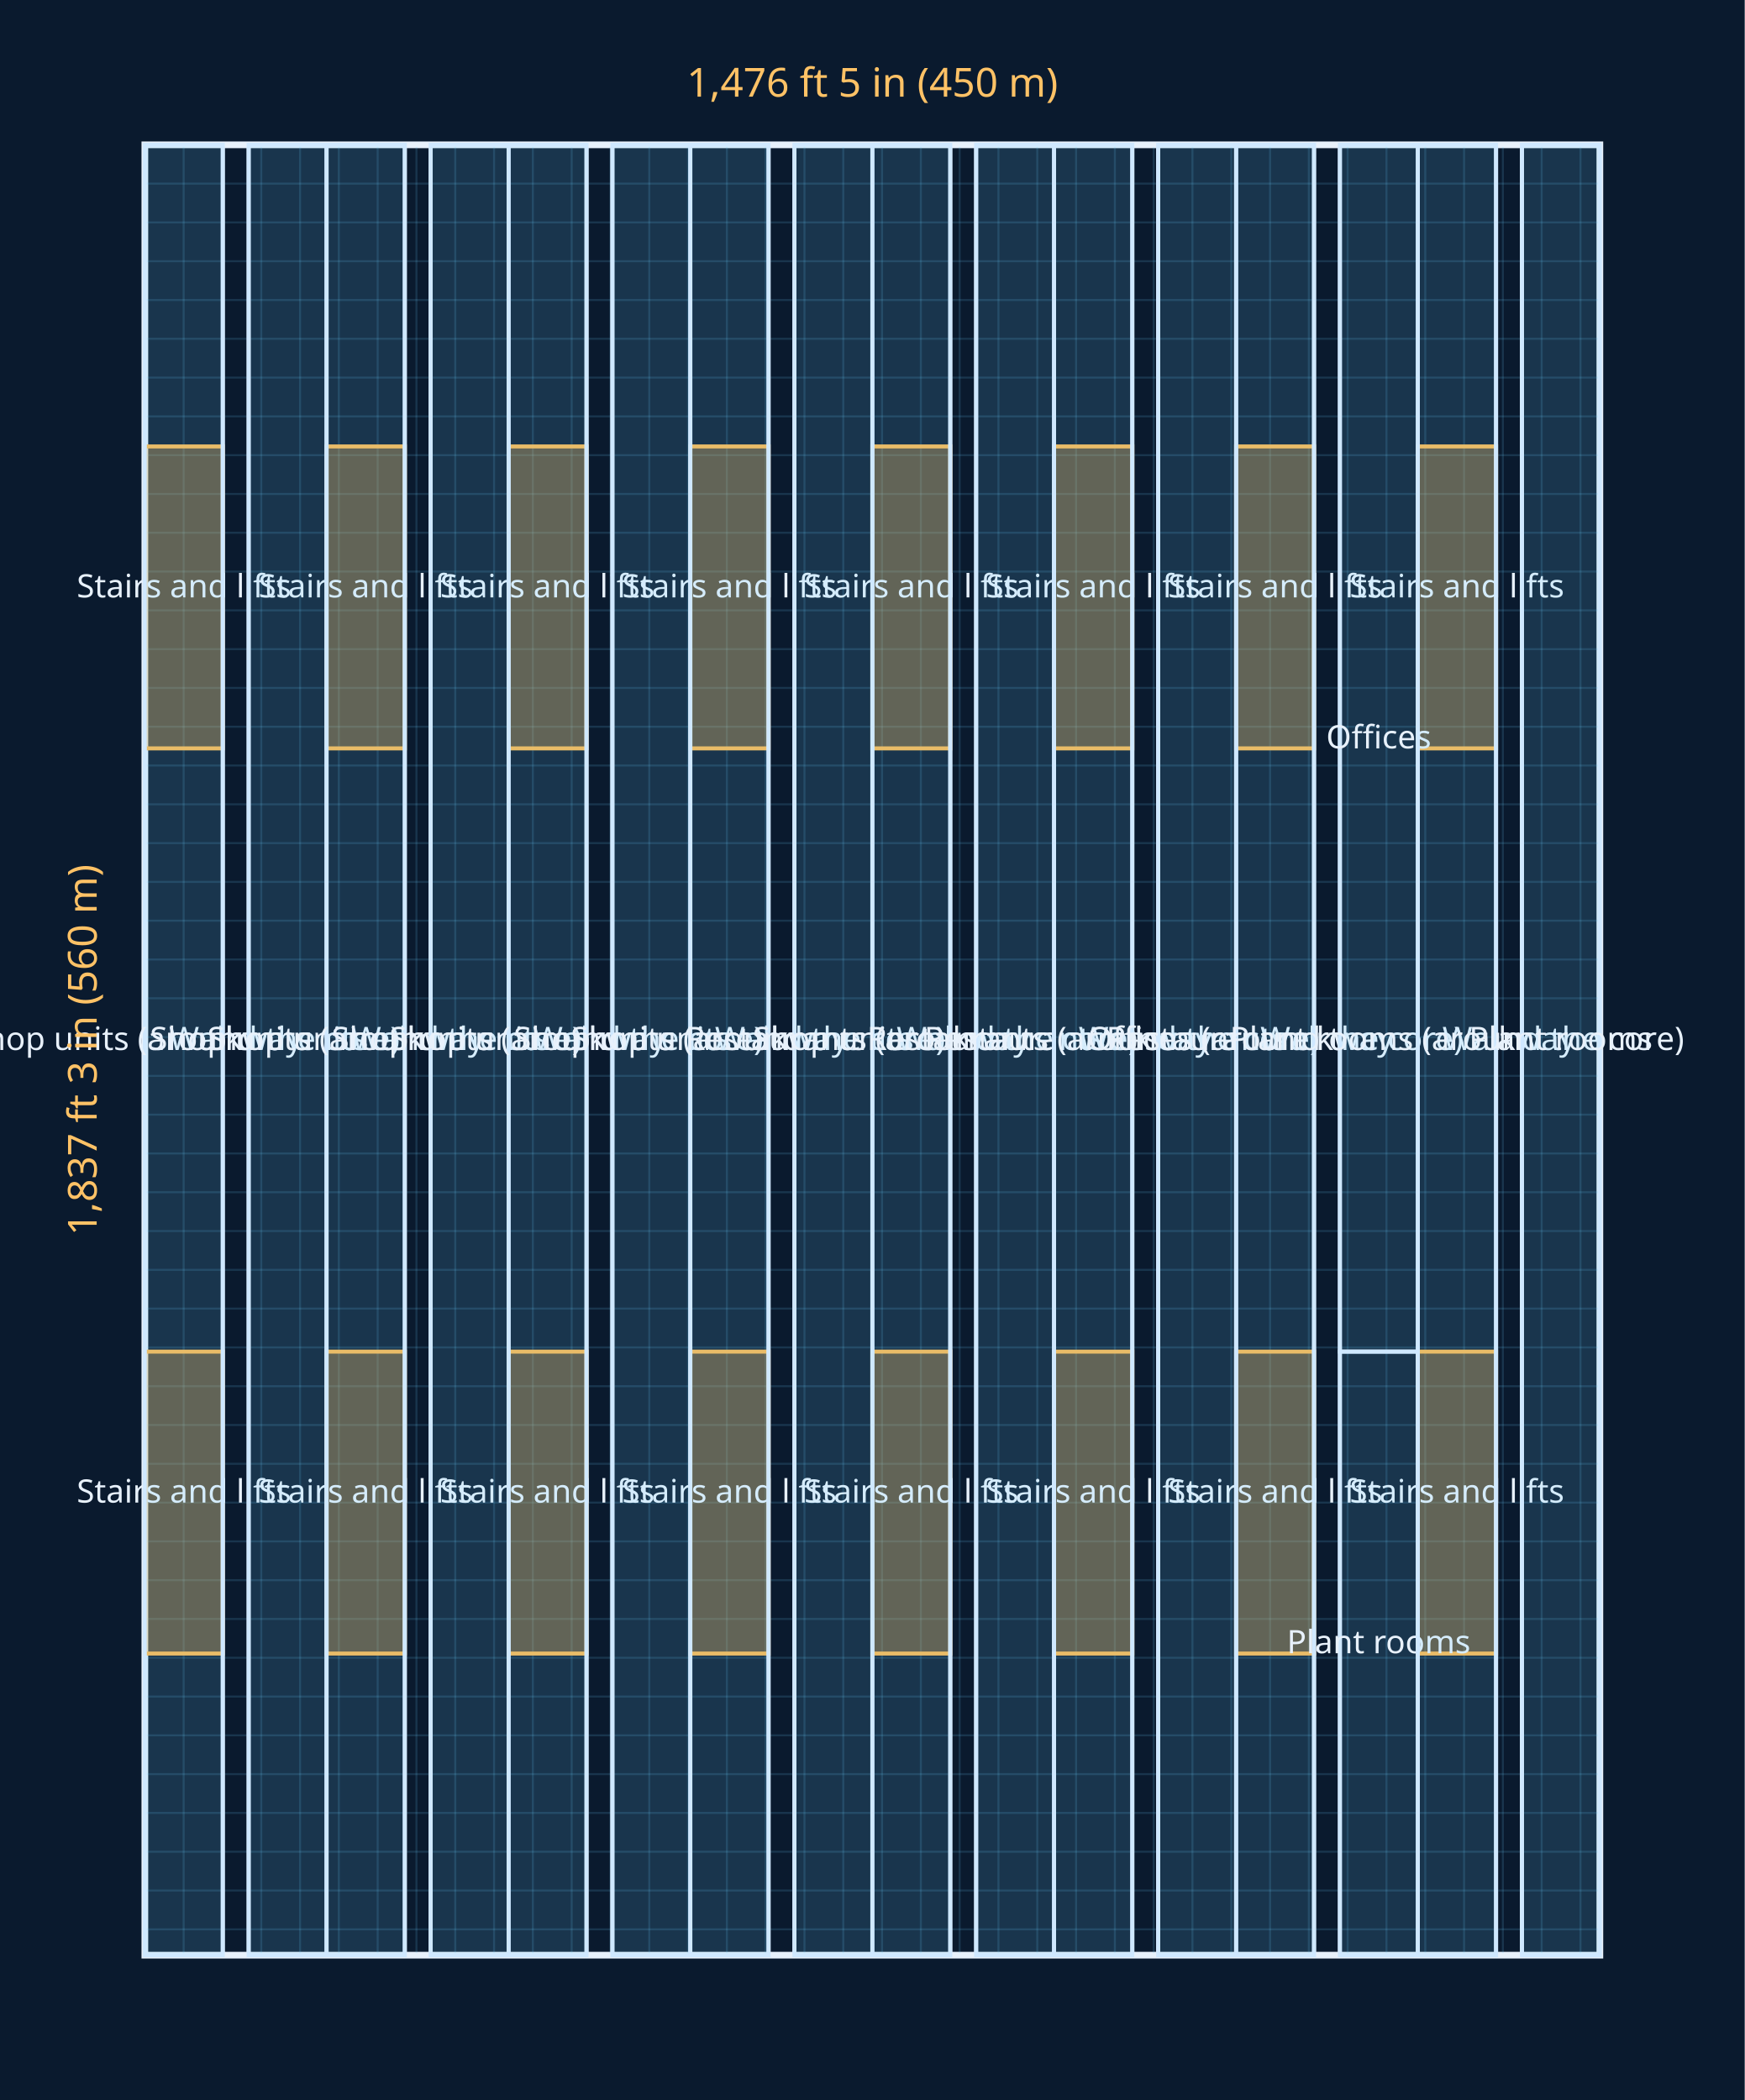
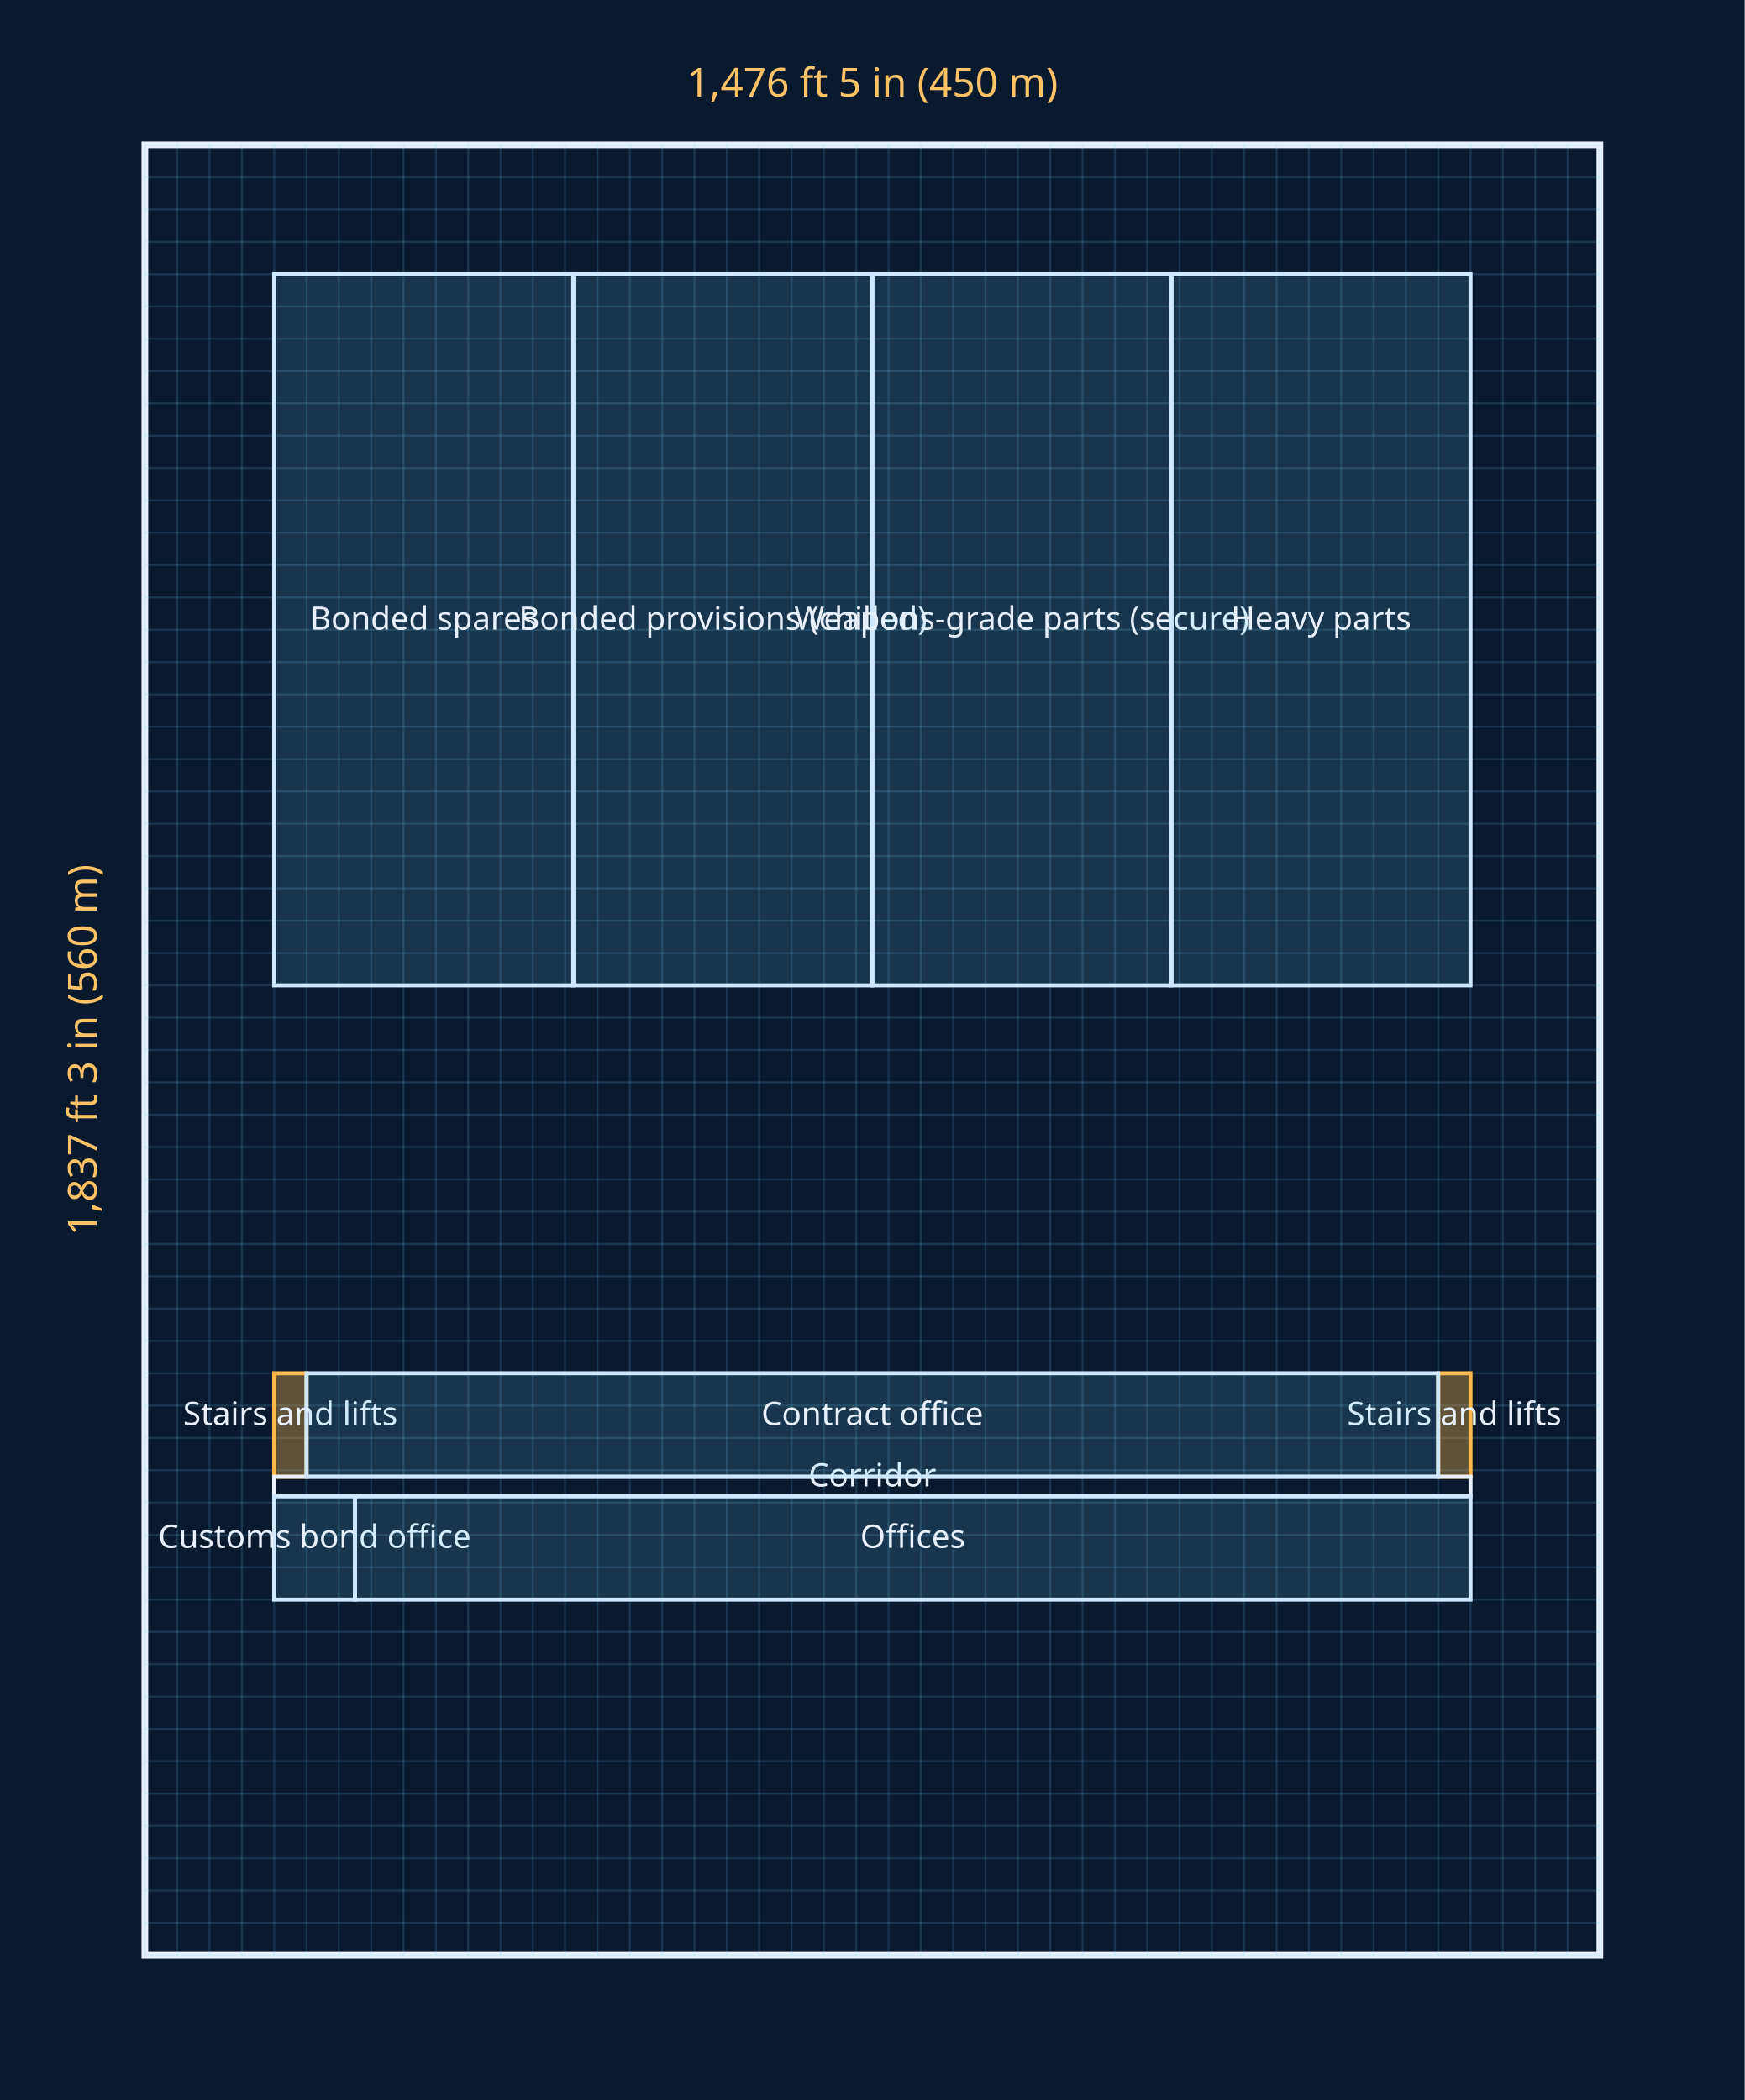
<svg xmlns="http://www.w3.org/2000/svg" viewBox="-44.8 -44.8 539.6 649.6" font-family="Segoe UI, sans-serif">
  <rect x="-44.8" y="-44.8" width="539.6" height="649.6" fill="#0a1a2e" />
  <rect x="0" y="0" width="450.0" height="560.0" fill="none" stroke="#e8f1fb" stroke-width="2.07" />
  <line x1="0.0" y1="0" x2="0.0" y2="560.0" stroke="#6fd0ff" stroke-opacity=".15" stroke-width="0.62" />
-   <line x1="12.0" y1="0" x2="12.0" y2="560.0" stroke="#6fd0ff" stroke-opacity=".15" stroke-width="0.62" />
-   <line x1="24.0" y1="0" x2="24.0" y2="560.0" stroke="#6fd0ff" stroke-opacity=".15" stroke-width="0.62" />
-   <line x1="36.0" y1="0" x2="36.0" y2="560.0" stroke="#6fd0ff" stroke-opacity=".15" stroke-width="0.62" />
-   <line x1="48.0" y1="0" x2="48.0" y2="560.0" stroke="#6fd0ff" stroke-opacity=".15" stroke-width="0.62" />
+   <line x1="10.0" y1="0" x2="10.0" y2="560.0" stroke="#6fd0ff" stroke-opacity=".15" stroke-width="0.62" />
+   <line x1="20.0" y1="0" x2="20.0" y2="560.0" stroke="#6fd0ff" stroke-opacity=".15" stroke-width="0.62" />
+   <line x1="30.0" y1="0" x2="30.0" y2="560.0" stroke="#6fd0ff" stroke-opacity=".15" stroke-width="0.62" />
+   <line x1="40.0" y1="0" x2="40.0" y2="560.0" stroke="#6fd0ff" stroke-opacity=".15" stroke-width="0.62" />
+   <line x1="50.0" y1="0" x2="50.0" y2="560.0" stroke="#6fd0ff" stroke-opacity=".15" stroke-width="0.62" />
  <line x1="60.0" y1="0" x2="60.0" y2="560.0" stroke="#6fd0ff" stroke-opacity=".15" stroke-width="0.62" />
-   <line x1="72.0" y1="0" x2="72.0" y2="560.0" stroke="#6fd0ff" stroke-opacity=".15" stroke-width="0.62" />
-   <line x1="84.0" y1="0" x2="84.0" y2="560.0" stroke="#6fd0ff" stroke-opacity=".15" stroke-width="0.62" />
-   <line x1="96.0" y1="0" x2="96.0" y2="560.0" stroke="#6fd0ff" stroke-opacity=".15" stroke-width="0.62" />
-   <line x1="108.0" y1="0" x2="108.0" y2="560.0" stroke="#6fd0ff" stroke-opacity=".15" stroke-width="0.62" />
+   <line x1="70.0" y1="0" x2="70.0" y2="560.0" stroke="#6fd0ff" stroke-opacity=".15" stroke-width="0.62" />
+   <line x1="80.0" y1="0" x2="80.0" y2="560.0" stroke="#6fd0ff" stroke-opacity=".15" stroke-width="0.62" />
+   <line x1="90.0" y1="0" x2="90.0" y2="560.0" stroke="#6fd0ff" stroke-opacity=".15" stroke-width="0.62" />
+   <line x1="100.0" y1="0" x2="100.0" y2="560.0" stroke="#6fd0ff" stroke-opacity=".15" stroke-width="0.62" />
+   <line x1="110.0" y1="0" x2="110.0" y2="560.0" stroke="#6fd0ff" stroke-opacity=".15" stroke-width="0.62" />
  <line x1="120.0" y1="0" x2="120.0" y2="560.0" stroke="#6fd0ff" stroke-opacity=".15" stroke-width="0.62" />
-   <line x1="132.0" y1="0" x2="132.0" y2="560.0" stroke="#6fd0ff" stroke-opacity=".15" stroke-width="0.62" />
-   <line x1="144.0" y1="0" x2="144.0" y2="560.0" stroke="#6fd0ff" stroke-opacity=".15" stroke-width="0.62" />
-   <line x1="156.0" y1="0" x2="156.0" y2="560.0" stroke="#6fd0ff" stroke-opacity=".15" stroke-width="0.62" />
-   <line x1="168.0" y1="0" x2="168.0" y2="560.0" stroke="#6fd0ff" stroke-opacity=".15" stroke-width="0.62" />
+   <line x1="130.0" y1="0" x2="130.0" y2="560.0" stroke="#6fd0ff" stroke-opacity=".15" stroke-width="0.62" />
+   <line x1="140.0" y1="0" x2="140.0" y2="560.0" stroke="#6fd0ff" stroke-opacity=".15" stroke-width="0.62" />
+   <line x1="150.0" y1="0" x2="150.0" y2="560.0" stroke="#6fd0ff" stroke-opacity=".15" stroke-width="0.62" />
+   <line x1="160.0" y1="0" x2="160.0" y2="560.0" stroke="#6fd0ff" stroke-opacity=".15" stroke-width="0.62" />
+   <line x1="170.0" y1="0" x2="170.0" y2="560.0" stroke="#6fd0ff" stroke-opacity=".15" stroke-width="0.62" />
  <line x1="180.0" y1="0" x2="180.0" y2="560.0" stroke="#6fd0ff" stroke-opacity=".15" stroke-width="0.62" />
-   <line x1="192.0" y1="0" x2="192.0" y2="560.0" stroke="#6fd0ff" stroke-opacity=".15" stroke-width="0.62" />
-   <line x1="204.0" y1="0" x2="204.0" y2="560.0" stroke="#6fd0ff" stroke-opacity=".15" stroke-width="0.62" />
-   <line x1="216.0" y1="0" x2="216.0" y2="560.0" stroke="#6fd0ff" stroke-opacity=".15" stroke-width="0.62" />
-   <line x1="228.0" y1="0" x2="228.0" y2="560.0" stroke="#6fd0ff" stroke-opacity=".15" stroke-width="0.62" />
+   <line x1="190.0" y1="0" x2="190.0" y2="560.0" stroke="#6fd0ff" stroke-opacity=".15" stroke-width="0.62" />
+   <line x1="200.0" y1="0" x2="200.0" y2="560.0" stroke="#6fd0ff" stroke-opacity=".15" stroke-width="0.62" />
+   <line x1="210.0" y1="0" x2="210.0" y2="560.0" stroke="#6fd0ff" stroke-opacity=".15" stroke-width="0.62" />
+   <line x1="220.0" y1="0" x2="220.0" y2="560.0" stroke="#6fd0ff" stroke-opacity=".15" stroke-width="0.62" />
+   <line x1="230.0" y1="0" x2="230.0" y2="560.0" stroke="#6fd0ff" stroke-opacity=".15" stroke-width="0.62" />
  <line x1="240.0" y1="0" x2="240.0" y2="560.0" stroke="#6fd0ff" stroke-opacity=".15" stroke-width="0.62" />
-   <line x1="252.0" y1="0" x2="252.0" y2="560.0" stroke="#6fd0ff" stroke-opacity=".15" stroke-width="0.62" />
-   <line x1="264.0" y1="0" x2="264.0" y2="560.0" stroke="#6fd0ff" stroke-opacity=".15" stroke-width="0.62" />
-   <line x1="276.0" y1="0" x2="276.0" y2="560.0" stroke="#6fd0ff" stroke-opacity=".15" stroke-width="0.62" />
-   <line x1="288.0" y1="0" x2="288.0" y2="560.0" stroke="#6fd0ff" stroke-opacity=".15" stroke-width="0.62" />
+   <line x1="250.0" y1="0" x2="250.0" y2="560.0" stroke="#6fd0ff" stroke-opacity=".15" stroke-width="0.62" />
+   <line x1="260.0" y1="0" x2="260.0" y2="560.0" stroke="#6fd0ff" stroke-opacity=".15" stroke-width="0.62" />
+   <line x1="270.0" y1="0" x2="270.0" y2="560.0" stroke="#6fd0ff" stroke-opacity=".15" stroke-width="0.62" />
+   <line x1="280.0" y1="0" x2="280.0" y2="560.0" stroke="#6fd0ff" stroke-opacity=".15" stroke-width="0.62" />
+   <line x1="290.0" y1="0" x2="290.0" y2="560.0" stroke="#6fd0ff" stroke-opacity=".15" stroke-width="0.62" />
  <line x1="300.0" y1="0" x2="300.0" y2="560.0" stroke="#6fd0ff" stroke-opacity=".15" stroke-width="0.62" />
-   <line x1="312.0" y1="0" x2="312.0" y2="560.0" stroke="#6fd0ff" stroke-opacity=".15" stroke-width="0.62" />
-   <line x1="324.0" y1="0" x2="324.0" y2="560.0" stroke="#6fd0ff" stroke-opacity=".15" stroke-width="0.62" />
-   <line x1="336.0" y1="0" x2="336.0" y2="560.0" stroke="#6fd0ff" stroke-opacity=".15" stroke-width="0.62" />
-   <line x1="348.0" y1="0" x2="348.0" y2="560.0" stroke="#6fd0ff" stroke-opacity=".15" stroke-width="0.62" />
+   <line x1="310.0" y1="0" x2="310.0" y2="560.0" stroke="#6fd0ff" stroke-opacity=".15" stroke-width="0.62" />
+   <line x1="320.0" y1="0" x2="320.0" y2="560.0" stroke="#6fd0ff" stroke-opacity=".15" stroke-width="0.62" />
+   <line x1="330.0" y1="0" x2="330.0" y2="560.0" stroke="#6fd0ff" stroke-opacity=".15" stroke-width="0.62" />
+   <line x1="340.0" y1="0" x2="340.0" y2="560.0" stroke="#6fd0ff" stroke-opacity=".15" stroke-width="0.62" />
+   <line x1="350.0" y1="0" x2="350.0" y2="560.0" stroke="#6fd0ff" stroke-opacity=".15" stroke-width="0.62" />
  <line x1="360.0" y1="0" x2="360.0" y2="560.0" stroke="#6fd0ff" stroke-opacity=".15" stroke-width="0.62" />
-   <line x1="372.0" y1="0" x2="372.0" y2="560.0" stroke="#6fd0ff" stroke-opacity=".15" stroke-width="0.62" />
-   <line x1="384.0" y1="0" x2="384.0" y2="560.0" stroke="#6fd0ff" stroke-opacity=".15" stroke-width="0.62" />
-   <line x1="396.0" y1="0" x2="396.0" y2="560.0" stroke="#6fd0ff" stroke-opacity=".15" stroke-width="0.62" />
-   <line x1="408.0" y1="0" x2="408.0" y2="560.0" stroke="#6fd0ff" stroke-opacity=".15" stroke-width="0.62" />
+   <line x1="370.0" y1="0" x2="370.0" y2="560.0" stroke="#6fd0ff" stroke-opacity=".15" stroke-width="0.62" />
+   <line x1="380.0" y1="0" x2="380.0" y2="560.0" stroke="#6fd0ff" stroke-opacity=".15" stroke-width="0.62" />
+   <line x1="390.0" y1="0" x2="390.0" y2="560.0" stroke="#6fd0ff" stroke-opacity=".15" stroke-width="0.62" />
+   <line x1="400.0" y1="0" x2="400.0" y2="560.0" stroke="#6fd0ff" stroke-opacity=".15" stroke-width="0.62" />
+   <line x1="410.0" y1="0" x2="410.0" y2="560.0" stroke="#6fd0ff" stroke-opacity=".15" stroke-width="0.62" />
  <line x1="420.0" y1="0" x2="420.0" y2="560.0" stroke="#6fd0ff" stroke-opacity=".15" stroke-width="0.62" />
-   <line x1="432.0" y1="0" x2="432.0" y2="560.0" stroke="#6fd0ff" stroke-opacity=".15" stroke-width="0.62" />
-   <line x1="444.0" y1="0" x2="444.0" y2="560.0" stroke="#6fd0ff" stroke-opacity=".15" stroke-width="0.62" />
+   <line x1="430.0" y1="0" x2="430.0" y2="560.0" stroke="#6fd0ff" stroke-opacity=".15" stroke-width="0.62" />
+   <line x1="440.0" y1="0" x2="440.0" y2="560.0" stroke="#6fd0ff" stroke-opacity=".15" stroke-width="0.62" />
+   <line x1="450.0" y1="0" x2="450.0" y2="560.0" stroke="#6fd0ff" stroke-opacity=".15" stroke-width="0.62" />
  <line x1="0" y1="0.0" x2="450.0" y2="0.0" stroke="#6fd0ff" stroke-opacity=".15" stroke-width="0.62" />
-   <line x1="0" y1="12.0" x2="450.0" y2="12.0" stroke="#6fd0ff" stroke-opacity=".15" stroke-width="0.62" />
-   <line x1="0" y1="24.0" x2="450.0" y2="24.0" stroke="#6fd0ff" stroke-opacity=".15" stroke-width="0.62" />
-   <line x1="0" y1="36.0" x2="450.0" y2="36.0" stroke="#6fd0ff" stroke-opacity=".15" stroke-width="0.62" />
-   <line x1="0" y1="48.0" x2="450.0" y2="48.0" stroke="#6fd0ff" stroke-opacity=".15" stroke-width="0.62" />
+   <line x1="0" y1="10.0" x2="450.0" y2="10.0" stroke="#6fd0ff" stroke-opacity=".15" stroke-width="0.62" />
+   <line x1="0" y1="20.0" x2="450.0" y2="20.0" stroke="#6fd0ff" stroke-opacity=".15" stroke-width="0.62" />
+   <line x1="0" y1="30.0" x2="450.0" y2="30.0" stroke="#6fd0ff" stroke-opacity=".15" stroke-width="0.62" />
+   <line x1="0" y1="40.0" x2="450.0" y2="40.0" stroke="#6fd0ff" stroke-opacity=".15" stroke-width="0.62" />
+   <line x1="0" y1="50.0" x2="450.0" y2="50.0" stroke="#6fd0ff" stroke-opacity=".15" stroke-width="0.62" />
  <line x1="0" y1="60.0" x2="450.0" y2="60.0" stroke="#6fd0ff" stroke-opacity=".15" stroke-width="0.62" />
-   <line x1="0" y1="72.0" x2="450.0" y2="72.0" stroke="#6fd0ff" stroke-opacity=".15" stroke-width="0.62" />
-   <line x1="0" y1="84.0" x2="450.0" y2="84.0" stroke="#6fd0ff" stroke-opacity=".15" stroke-width="0.62" />
-   <line x1="0" y1="96.0" x2="450.0" y2="96.0" stroke="#6fd0ff" stroke-opacity=".15" stroke-width="0.62" />
-   <line x1="0" y1="108.0" x2="450.0" y2="108.0" stroke="#6fd0ff" stroke-opacity=".15" stroke-width="0.62" />
+   <line x1="0" y1="70.0" x2="450.0" y2="70.0" stroke="#6fd0ff" stroke-opacity=".15" stroke-width="0.62" />
+   <line x1="0" y1="80.0" x2="450.0" y2="80.0" stroke="#6fd0ff" stroke-opacity=".15" stroke-width="0.62" />
+   <line x1="0" y1="90.0" x2="450.0" y2="90.0" stroke="#6fd0ff" stroke-opacity=".15" stroke-width="0.62" />
+   <line x1="0" y1="100.0" x2="450.0" y2="100.0" stroke="#6fd0ff" stroke-opacity=".15" stroke-width="0.62" />
+   <line x1="0" y1="110.0" x2="450.0" y2="110.0" stroke="#6fd0ff" stroke-opacity=".15" stroke-width="0.62" />
  <line x1="0" y1="120.0" x2="450.0" y2="120.0" stroke="#6fd0ff" stroke-opacity=".15" stroke-width="0.62" />
-   <line x1="0" y1="132.0" x2="450.0" y2="132.0" stroke="#6fd0ff" stroke-opacity=".15" stroke-width="0.62" />
-   <line x1="0" y1="144.0" x2="450.0" y2="144.0" stroke="#6fd0ff" stroke-opacity=".15" stroke-width="0.62" />
-   <line x1="0" y1="156.0" x2="450.0" y2="156.0" stroke="#6fd0ff" stroke-opacity=".15" stroke-width="0.62" />
-   <line x1="0" y1="168.0" x2="450.0" y2="168.0" stroke="#6fd0ff" stroke-opacity=".15" stroke-width="0.62" />
+   <line x1="0" y1="130.0" x2="450.0" y2="130.0" stroke="#6fd0ff" stroke-opacity=".15" stroke-width="0.62" />
+   <line x1="0" y1="140.0" x2="450.0" y2="140.0" stroke="#6fd0ff" stroke-opacity=".15" stroke-width="0.62" />
+   <line x1="0" y1="150.0" x2="450.0" y2="150.0" stroke="#6fd0ff" stroke-opacity=".15" stroke-width="0.62" />
+   <line x1="0" y1="160.0" x2="450.0" y2="160.0" stroke="#6fd0ff" stroke-opacity=".15" stroke-width="0.62" />
+   <line x1="0" y1="170.0" x2="450.0" y2="170.0" stroke="#6fd0ff" stroke-opacity=".15" stroke-width="0.62" />
  <line x1="0" y1="180.0" x2="450.0" y2="180.0" stroke="#6fd0ff" stroke-opacity=".15" stroke-width="0.62" />
-   <line x1="0" y1="192.0" x2="450.0" y2="192.0" stroke="#6fd0ff" stroke-opacity=".15" stroke-width="0.62" />
-   <line x1="0" y1="204.0" x2="450.0" y2="204.0" stroke="#6fd0ff" stroke-opacity=".15" stroke-width="0.62" />
-   <line x1="0" y1="216.0" x2="450.0" y2="216.0" stroke="#6fd0ff" stroke-opacity=".15" stroke-width="0.62" />
-   <line x1="0" y1="228.0" x2="450.0" y2="228.0" stroke="#6fd0ff" stroke-opacity=".15" stroke-width="0.62" />
+   <line x1="0" y1="190.0" x2="450.0" y2="190.0" stroke="#6fd0ff" stroke-opacity=".15" stroke-width="0.62" />
+   <line x1="0" y1="200.0" x2="450.0" y2="200.0" stroke="#6fd0ff" stroke-opacity=".15" stroke-width="0.62" />
+   <line x1="0" y1="210.0" x2="450.0" y2="210.0" stroke="#6fd0ff" stroke-opacity=".15" stroke-width="0.62" />
+   <line x1="0" y1="220.0" x2="450.0" y2="220.0" stroke="#6fd0ff" stroke-opacity=".15" stroke-width="0.62" />
+   <line x1="0" y1="230.0" x2="450.0" y2="230.0" stroke="#6fd0ff" stroke-opacity=".15" stroke-width="0.62" />
  <line x1="0" y1="240.0" x2="450.0" y2="240.0" stroke="#6fd0ff" stroke-opacity=".15" stroke-width="0.62" />
-   <line x1="0" y1="252.0" x2="450.0" y2="252.0" stroke="#6fd0ff" stroke-opacity=".15" stroke-width="0.62" />
-   <line x1="0" y1="264.0" x2="450.0" y2="264.0" stroke="#6fd0ff" stroke-opacity=".15" stroke-width="0.62" />
-   <line x1="0" y1="276.0" x2="450.0" y2="276.0" stroke="#6fd0ff" stroke-opacity=".15" stroke-width="0.62" />
-   <line x1="0" y1="288.0" x2="450.0" y2="288.0" stroke="#6fd0ff" stroke-opacity=".15" stroke-width="0.62" />
+   <line x1="0" y1="250.0" x2="450.0" y2="250.0" stroke="#6fd0ff" stroke-opacity=".15" stroke-width="0.62" />
+   <line x1="0" y1="260.0" x2="450.0" y2="260.0" stroke="#6fd0ff" stroke-opacity=".15" stroke-width="0.62" />
+   <line x1="0" y1="270.0" x2="450.0" y2="270.0" stroke="#6fd0ff" stroke-opacity=".15" stroke-width="0.62" />
+   <line x1="0" y1="280.0" x2="450.0" y2="280.0" stroke="#6fd0ff" stroke-opacity=".15" stroke-width="0.62" />
+   <line x1="0" y1="290.0" x2="450.0" y2="290.0" stroke="#6fd0ff" stroke-opacity=".15" stroke-width="0.62" />
  <line x1="0" y1="300.0" x2="450.0" y2="300.0" stroke="#6fd0ff" stroke-opacity=".15" stroke-width="0.62" />
-   <line x1="0" y1="312.0" x2="450.0" y2="312.0" stroke="#6fd0ff" stroke-opacity=".15" stroke-width="0.62" />
-   <line x1="0" y1="324.0" x2="450.0" y2="324.0" stroke="#6fd0ff" stroke-opacity=".15" stroke-width="0.62" />
-   <line x1="0" y1="336.0" x2="450.0" y2="336.0" stroke="#6fd0ff" stroke-opacity=".15" stroke-width="0.62" />
-   <line x1="0" y1="348.0" x2="450.0" y2="348.0" stroke="#6fd0ff" stroke-opacity=".15" stroke-width="0.62" />
+   <line x1="0" y1="310.0" x2="450.0" y2="310.0" stroke="#6fd0ff" stroke-opacity=".15" stroke-width="0.62" />
+   <line x1="0" y1="320.0" x2="450.0" y2="320.0" stroke="#6fd0ff" stroke-opacity=".15" stroke-width="0.62" />
+   <line x1="0" y1="330.0" x2="450.0" y2="330.0" stroke="#6fd0ff" stroke-opacity=".15" stroke-width="0.62" />
+   <line x1="0" y1="340.0" x2="450.0" y2="340.0" stroke="#6fd0ff" stroke-opacity=".15" stroke-width="0.62" />
+   <line x1="0" y1="350.0" x2="450.0" y2="350.0" stroke="#6fd0ff" stroke-opacity=".15" stroke-width="0.62" />
  <line x1="0" y1="360.0" x2="450.0" y2="360.0" stroke="#6fd0ff" stroke-opacity=".15" stroke-width="0.62" />
-   <line x1="0" y1="372.0" x2="450.0" y2="372.0" stroke="#6fd0ff" stroke-opacity=".15" stroke-width="0.62" />
-   <line x1="0" y1="384.0" x2="450.0" y2="384.0" stroke="#6fd0ff" stroke-opacity=".15" stroke-width="0.62" />
-   <line x1="0" y1="396.0" x2="450.0" y2="396.0" stroke="#6fd0ff" stroke-opacity=".15" stroke-width="0.62" />
-   <line x1="0" y1="408.0" x2="450.0" y2="408.0" stroke="#6fd0ff" stroke-opacity=".15" stroke-width="0.62" />
+   <line x1="0" y1="370.0" x2="450.0" y2="370.0" stroke="#6fd0ff" stroke-opacity=".15" stroke-width="0.62" />
+   <line x1="0" y1="380.0" x2="450.0" y2="380.0" stroke="#6fd0ff" stroke-opacity=".15" stroke-width="0.62" />
+   <line x1="0" y1="390.0" x2="450.0" y2="390.0" stroke="#6fd0ff" stroke-opacity=".15" stroke-width="0.62" />
+   <line x1="0" y1="400.0" x2="450.0" y2="400.0" stroke="#6fd0ff" stroke-opacity=".15" stroke-width="0.62" />
+   <line x1="0" y1="410.0" x2="450.0" y2="410.0" stroke="#6fd0ff" stroke-opacity=".15" stroke-width="0.62" />
  <line x1="0" y1="420.0" x2="450.0" y2="420.0" stroke="#6fd0ff" stroke-opacity=".15" stroke-width="0.62" />
-   <line x1="0" y1="432.0" x2="450.0" y2="432.0" stroke="#6fd0ff" stroke-opacity=".15" stroke-width="0.62" />
-   <line x1="0" y1="444.0" x2="450.0" y2="444.0" stroke="#6fd0ff" stroke-opacity=".15" stroke-width="0.62" />
-   <line x1="0" y1="456.0" x2="450.0" y2="456.0" stroke="#6fd0ff" stroke-opacity=".15" stroke-width="0.62" />
-   <line x1="0" y1="468.0" x2="450.0" y2="468.0" stroke="#6fd0ff" stroke-opacity=".15" stroke-width="0.62" />
+   <line x1="0" y1="430.0" x2="450.0" y2="430.0" stroke="#6fd0ff" stroke-opacity=".15" stroke-width="0.62" />
+   <line x1="0" y1="440.0" x2="450.0" y2="440.0" stroke="#6fd0ff" stroke-opacity=".15" stroke-width="0.62" />
+   <line x1="0" y1="450.0" x2="450.0" y2="450.0" stroke="#6fd0ff" stroke-opacity=".15" stroke-width="0.62" />
+   <line x1="0" y1="460.0" x2="450.0" y2="460.0" stroke="#6fd0ff" stroke-opacity=".15" stroke-width="0.62" />
+   <line x1="0" y1="470.0" x2="450.0" y2="470.0" stroke="#6fd0ff" stroke-opacity=".15" stroke-width="0.62" />
  <line x1="0" y1="480.0" x2="450.0" y2="480.0" stroke="#6fd0ff" stroke-opacity=".15" stroke-width="0.62" />
-   <line x1="0" y1="492.0" x2="450.0" y2="492.0" stroke="#6fd0ff" stroke-opacity=".15" stroke-width="0.62" />
-   <line x1="0" y1="504.0" x2="450.0" y2="504.0" stroke="#6fd0ff" stroke-opacity=".15" stroke-width="0.62" />
-   <line x1="0" y1="516.0" x2="450.0" y2="516.0" stroke="#6fd0ff" stroke-opacity=".15" stroke-width="0.62" />
-   <line x1="0" y1="528.0" x2="450.0" y2="528.0" stroke="#6fd0ff" stroke-opacity=".15" stroke-width="0.62" />
+   <line x1="0" y1="490.0" x2="450.0" y2="490.0" stroke="#6fd0ff" stroke-opacity=".15" stroke-width="0.62" />
+   <line x1="0" y1="500.0" x2="450.0" y2="500.0" stroke="#6fd0ff" stroke-opacity=".15" stroke-width="0.62" />
+   <line x1="0" y1="510.0" x2="450.0" y2="510.0" stroke="#6fd0ff" stroke-opacity=".15" stroke-width="0.62" />
+   <line x1="0" y1="520.0" x2="450.0" y2="520.0" stroke="#6fd0ff" stroke-opacity=".15" stroke-width="0.62" />
+   <line x1="0" y1="530.0" x2="450.0" y2="530.0" stroke="#6fd0ff" stroke-opacity=".15" stroke-width="0.62" />
  <line x1="0" y1="540.0" x2="450.0" y2="540.0" stroke="#6fd0ff" stroke-opacity=".15" stroke-width="0.62" />
-   <line x1="0" y1="552.0" x2="450.0" y2="552.0" stroke="#6fd0ff" stroke-opacity=".15" stroke-width="0.62" />
-   <polygon points="0.0,93.3 0.0,186.7 24.1,186.7 24.1,93.3" fill="rgba(255,184,77,.35)" stroke="#ffb84d" stroke-width="1.24" />
-   <text x="12.1" y="140.0" font-size="10.0" fill="#e8f1fb" text-anchor="middle">Stairs and lifts</text>
-   <polygon points="0.0,373.3 0.0,466.7 24.1,466.7 24.1,373.3" fill="rgba(255,184,77,.35)" stroke="#ffb84d" stroke-width="1.24" />
-   <text x="12.1" y="420.0" font-size="10.0" fill="#e8f1fb" text-anchor="middle">Stairs and lifts</text>
-   <polygon points="56.2,93.3 56.2,186.7 80.4,186.7 80.4,93.3" fill="rgba(255,184,77,.35)" stroke="#ffb84d" stroke-width="1.24" />
-   <text x="68.3" y="140.0" font-size="10.0" fill="#e8f1fb" text-anchor="middle">Stairs and lifts</text>
-   <polygon points="56.2,373.3 56.2,466.7 80.4,466.7 80.4,373.3" fill="rgba(255,184,77,.35)" stroke="#ffb84d" stroke-width="1.24" />
-   <text x="68.3" y="420.0" font-size="10.0" fill="#e8f1fb" text-anchor="middle">Stairs and lifts</text>
-   <polygon points="112.5,93.3 112.5,186.7 136.6,186.7 136.6,93.3" fill="rgba(255,184,77,.35)" stroke="#ffb84d" stroke-width="1.24" />
-   <text x="124.5" y="140.0" font-size="10.0" fill="#e8f1fb" text-anchor="middle">Stairs and lifts</text>
-   <polygon points="112.5,373.3 112.5,466.7 136.6,466.7 136.6,373.3" fill="rgba(255,184,77,.35)" stroke="#ffb84d" stroke-width="1.24" />
-   <text x="124.5" y="420.0" font-size="10.0" fill="#e8f1fb" text-anchor="middle">Stairs and lifts</text>
-   <polygon points="168.7,93.3 168.7,186.7 192.9,186.7 192.9,93.3" fill="rgba(255,184,77,.35)" stroke="#ffb84d" stroke-width="1.24" />
-   <text x="180.8" y="140.0" font-size="10.0" fill="#e8f1fb" text-anchor="middle">Stairs and lifts</text>
-   <polygon points="168.7,373.3 168.7,466.7 192.9,466.7 192.9,373.3" fill="rgba(255,184,77,.35)" stroke="#ffb84d" stroke-width="1.24" />
-   <text x="180.8" y="420.0" font-size="10.0" fill="#e8f1fb" text-anchor="middle">Stairs and lifts</text>
-   <polygon points="225.0,93.3 225.0,186.7 249.1,186.7 249.1,93.3" fill="rgba(255,184,77,.35)" stroke="#ffb84d" stroke-width="1.24" />
-   <text x="237.1" y="140.0" font-size="10.0" fill="#e8f1fb" text-anchor="middle">Stairs and lifts</text>
-   <polygon points="225.0,373.3 225.0,466.7 249.1,466.7 249.1,373.3" fill="rgba(255,184,77,.35)" stroke="#ffb84d" stroke-width="1.24" />
-   <text x="237.1" y="420.0" font-size="10.0" fill="#e8f1fb" text-anchor="middle">Stairs and lifts</text>
-   <polygon points="281.2,93.3 281.2,186.7 305.4,186.7 305.4,93.3" fill="rgba(255,184,77,.35)" stroke="#ffb84d" stroke-width="1.24" />
-   <text x="293.3" y="140.0" font-size="10.0" fill="#e8f1fb" text-anchor="middle">Stairs and lifts</text>
-   <polygon points="281.2,373.3 281.2,466.7 305.4,466.7 305.4,373.3" fill="rgba(255,184,77,.35)" stroke="#ffb84d" stroke-width="1.24" />
-   <text x="293.3" y="420.0" font-size="10.0" fill="#e8f1fb" text-anchor="middle">Stairs and lifts</text>
-   <polygon points="337.5,93.3 337.5,186.7 361.6,186.7 361.6,93.3" fill="rgba(255,184,77,.35)" stroke="#ffb84d" stroke-width="1.24" />
-   <text x="349.6" y="140.0" font-size="10.0" fill="#e8f1fb" text-anchor="middle">Stairs and lifts</text>
-   <polygon points="337.5,373.3 337.5,466.7 361.6,466.7 361.6,373.3" fill="rgba(255,184,77,.35)" stroke="#ffb84d" stroke-width="1.24" />
-   <text x="349.6" y="420.0" font-size="10.0" fill="#e8f1fb" text-anchor="middle">Stairs and lifts</text>
-   <polygon points="393.7,93.3 393.7,186.7 417.9,186.7 417.9,93.3" fill="rgba(255,184,77,.35)" stroke="#ffb84d" stroke-width="1.24" />
-   <text x="405.8" y="140.0" font-size="10.0" fill="#e8f1fb" text-anchor="middle">Stairs and lifts</text>
-   <polygon points="393.7,373.3 393.7,466.7 417.9,466.7 417.9,373.3" fill="rgba(255,184,77,.35)" stroke="#ffb84d" stroke-width="1.24" />
-   <text x="405.8" y="420.0" font-size="10.0" fill="#e8f1fb" text-anchor="middle">Stairs and lifts</text>
-   <polygon points="24.1,0.0 24.1,560.0 32.1,560.0 32.1,0.0" fill="none" stroke="#e8f1fb" stroke-width="1.24" />
-   <text x="28.1" y="280.0" font-size="10.0" fill="#e8f1fb" text-anchor="middle">Walkway</text>
-   <polygon points="80.4,0.0 80.4,560.0 88.4,560.0 88.4,0.0" fill="none" stroke="#e8f1fb" stroke-width="1.24" />
-   <text x="84.4" y="280.0" font-size="10.0" fill="#e8f1fb" text-anchor="middle">Walkway</text>
-   <polygon points="136.6,0.0 136.6,560.0 144.6,560.0 144.6,0.0" fill="none" stroke="#e8f1fb" stroke-width="1.24" />
-   <text x="140.6" y="280.0" font-size="10.0" fill="#e8f1fb" text-anchor="middle">Walkway</text>
-   <polygon points="192.9,0.0 192.9,560.0 200.9,560.0 200.9,0.0" fill="none" stroke="#e8f1fb" stroke-width="1.24" />
-   <text x="196.9" y="280.0" font-size="10.0" fill="#e8f1fb" text-anchor="middle">Walkway</text>
-   <polygon points="249.1,0.0 249.1,560.0 257.1,560.0 257.1,0.0" fill="none" stroke="#e8f1fb" stroke-width="1.24" />
-   <text x="253.1" y="280.0" font-size="10.0" fill="#e8f1fb" text-anchor="middle">Walkway</text>
-   <polygon points="305.4,0.0 305.4,560.0 313.4,560.0 313.4,0.0" fill="none" stroke="#e8f1fb" stroke-width="1.24" />
-   <text x="309.4" y="280.0" font-size="10.0" fill="#e8f1fb" text-anchor="middle">Walkway</text>
-   <polygon points="361.6,0.0 361.6,560.0 369.6,560.0 369.6,0.0" fill="none" stroke="#e8f1fb" stroke-width="1.24" />
-   <text x="365.6" y="280.0" font-size="10.0" fill="#e8f1fb" text-anchor="middle">Walkway</text>
-   <polygon points="417.9,0.0 417.9,560.0 425.9,560.0 425.9,0.0" fill="none" stroke="#e8f1fb" stroke-width="1.24" />
-   <text x="421.9" y="280.0" font-size="10.0" fill="#e8f1fb" text-anchor="middle">Walkway</text>
-   <polygon points="0.0,0.0 0.0,560.0 24.1,560.0 24.1,0.0" fill="rgba(111,208,255,.15)" stroke="#cfe8ff" stroke-width="1.24" />
-   <text x="12.1" y="280.0" font-size="10.0" fill="#e8f1fb" text-anchor="middle">Shop units (around the core)</text>
-   <polygon points="32.1,0.0 32.1,560.0 56.2,560.0 56.2,0.0" fill="rgba(111,208,255,.15)" stroke="#cfe8ff" stroke-width="1.24" />
-   <text x="44.2" y="280.0" font-size="10.0" fill="#e8f1fb" text-anchor="middle">Shop units</text>
-   <polygon points="56.2,0.0 56.2,560.0 80.4,560.0 80.4,0.0" fill="rgba(111,208,255,.15)" stroke="#cfe8ff" stroke-width="1.24" />
-   <text x="68.3" y="280.0" font-size="10.0" fill="#e8f1fb" text-anchor="middle">Shop units (around the core)</text>
-   <polygon points="88.4,0.0 88.4,560.0 112.5,560.0 112.5,0.0" fill="rgba(111,208,255,.15)" stroke="#cfe8ff" stroke-width="1.24" />
-   <text x="100.5" y="280.0" font-size="10.0" fill="#e8f1fb" text-anchor="middle">Shop units</text>
-   <polygon points="112.5,0.0 112.5,560.0 136.6,560.0 136.6,0.0" fill="rgba(111,208,255,.15)" stroke="#cfe8ff" stroke-width="1.24" />
-   <text x="124.5" y="280.0" font-size="10.0" fill="#e8f1fb" text-anchor="middle">Shop units (around the core)</text>
-   <polygon points="144.6,0.0 144.6,560.0 168.7,560.0 168.7,0.0" fill="rgba(111,208,255,.15)" stroke="#cfe8ff" stroke-width="1.24" />
-   <text x="156.6" y="280.0" font-size="10.0" fill="#e8f1fb" text-anchor="middle">Shop units</text>
-   <polygon points="168.7,0.0 168.7,560.0 192.9,560.0 192.9,0.0" fill="rgba(111,208,255,.15)" stroke="#cfe8ff" stroke-width="1.24" />
-   <text x="180.8" y="280.0" font-size="10.0" fill="#e8f1fb" text-anchor="middle">Shop units (around the core)</text>
-   <polygon points="200.9,0.0 200.9,560.0 225.0,560.0 225.0,0.0" fill="rgba(111,208,255,.15)" stroke="#cfe8ff" stroke-width="1.24" />
-   <text x="212.9" y="280.0" font-size="10.0" fill="#e8f1fb" text-anchor="middle">Shop units</text>
-   <polygon points="225.0,0.0 225.0,560.0 249.1,560.0 249.1,0.0" fill="rgba(111,208,255,.15)" stroke="#cfe8ff" stroke-width="1.24" />
-   <text x="237.1" y="280.0" font-size="10.0" fill="#e8f1fb" text-anchor="middle">Restaurants (around the core)</text>
-   <polygon points="257.1,0.0 257.1,560.0 281.2,560.0 281.2,0.0" fill="rgba(111,208,255,.15)" stroke="#cfe8ff" stroke-width="1.24" />
-   <text x="269.1" y="280.0" font-size="10.0" fill="#e8f1fb" text-anchor="middle">Restaurants</text>
-   <polygon points="281.2,0.0 281.2,560.0 305.4,560.0 305.4,0.0" fill="rgba(111,208,255,.15)" stroke="#cfe8ff" stroke-width="1.24" />
-   <text x="293.3" y="280.0" font-size="10.0" fill="#e8f1fb" text-anchor="middle">Restaurants (around the core)</text>
-   <polygon points="313.4,0.0 313.4,560.0 337.5,560.0 337.5,0.0" fill="rgba(111,208,255,.15)" stroke="#cfe8ff" stroke-width="1.24" />
-   <text x="325.4" y="280.0" font-size="10.0" fill="#e8f1fb" text-anchor="middle">Restaurants</text>
-   <polygon points="337.5,0.0 337.5,560.0 361.6,560.0 361.6,0.0" fill="rgba(111,208,255,.15)" stroke="#cfe8ff" stroke-width="1.24" />
-   <text x="349.6" y="280.0" font-size="10.0" fill="#e8f1fb" text-anchor="middle">Offices (around the core)</text>
-   <polygon points="369.6,0.0 369.6,373.3 393.7,373.3 393.7,0.0" fill="rgba(111,208,255,.15)" stroke="#cfe8ff" stroke-width="1.24" />
-   <text x="381.6" y="186.7" font-size="10.0" fill="#e8f1fb" text-anchor="middle">Offices</text>
-   <polygon points="369.6,373.3 369.6,560.0 393.7,560.0 393.7,373.3" fill="rgba(111,208,255,.15)" stroke="#cfe8ff" stroke-width="1.24" />
-   <text x="381.6" y="466.6" font-size="10.0" fill="#e8f1fb" text-anchor="middle">Plant rooms</text>
-   <polygon points="393.7,0.0 393.7,560.0 417.9,560.0 417.9,0.0" fill="rgba(111,208,255,.15)" stroke="#cfe8ff" stroke-width="1.24" />
-   <text x="405.8" y="280.0" font-size="10.0" fill="#e8f1fb" text-anchor="middle">Plant rooms (around the core)</text>
-   <polygon points="425.9,0.0 425.9,560.0 450.0,560.0 450.0,0.0" fill="rgba(111,208,255,.15)" stroke="#cfe8ff" stroke-width="1.24" />
-   <text x="437.9" y="280.0" font-size="10.0" fill="#e8f1fb" text-anchor="middle">Plant rooms</text>
+   <line x1="0" y1="550.0" x2="450.0" y2="550.0" stroke="#6fd0ff" stroke-opacity=".15" stroke-width="0.62" />
+   <line x1="0" y1="560.0" x2="450.0" y2="560.0" stroke="#6fd0ff" stroke-opacity=".15" stroke-width="0.62" />
+   <polygon points="40.0,40.0 132.5,40.0 132.5,260.0 40.0,260.0" fill="rgba(111,208,255,.15)" stroke="#cfe8ff" stroke-width="1.24" />
+   <text x="86.2" y="150.0" font-size="10.0" fill="#e8f1fb" text-anchor="middle">Bonded spares</text>
+   <polygon points="132.5,40.0 225.0,40.0 225.0,260.0 132.5,260.0" fill="rgba(111,208,255,.15)" stroke="#cfe8ff" stroke-width="1.24" />
+   <text x="178.8" y="150.0" font-size="10.0" fill="#e8f1fb" text-anchor="middle">Bonded provisions (chilled)</text>
+   <polygon points="225.0,40.0 317.5,40.0 317.5,260.0 225.0,260.0" fill="rgba(111,208,255,.15)" stroke="#cfe8ff" stroke-width="1.24" />
+   <text x="271.2" y="150.0" font-size="10.0" fill="#e8f1fb" text-anchor="middle">Weapons-grade parts (secure)</text>
+   <polygon points="317.5,40.0 410.0,40.0 410.0,260.0 317.5,260.0" fill="rgba(111,208,255,.15)" stroke="#cfe8ff" stroke-width="1.24" />
+   <text x="363.8" y="150.0" font-size="10.0" fill="#e8f1fb" text-anchor="middle">Heavy parts</text>
+   <polygon points="40.0,380.0 50.0,380.0 50.0,412.0 40.0,412.0" fill="rgba(255,184,77,.35)" stroke="#ffb84d" stroke-width="1.24" />
+   <text x="45.0" y="396.0" font-size="10.0" fill="#e8f1fb" text-anchor="middle">Stairs and lifts</text>
+   <polygon points="400.0,380.0 410.0,380.0 410.0,412.0 400.0,412.0" fill="rgba(255,184,77,.35)" stroke="#ffb84d" stroke-width="1.24" />
+   <text x="405.0" y="396.0" font-size="10.0" fill="#e8f1fb" text-anchor="middle">Stairs and lifts</text>
+   <polygon points="40.0,412.0 410.0,412.0 410.0,418.0 40.0,418.0" fill="none" stroke="#e8f1fb" stroke-width="1.24" />
+   <text x="225.0" y="415.0" font-size="10.0" fill="#e8f1fb" text-anchor="middle">Corridor</text>
+   <polygon points="50.0,380.0 400.0,380.0 400.0,412.0 50.0,412.0" fill="rgba(111,208,255,.15)" stroke="#cfe8ff" stroke-width="1.24" />
+   <text x="225.0" y="396.0" font-size="10.0" fill="#e8f1fb" text-anchor="middle">Contract office</text>
+   <polygon points="40.0,418.0 65.0,418.0 65.0,450.0 40.0,450.0" fill="rgba(111,208,255,.15)" stroke="#cfe8ff" stroke-width="1.24" />
+   <text x="52.5" y="434.0" font-size="10.0" fill="#e8f1fb" text-anchor="middle">Customs bond office</text>
+   <polygon points="65.0,418.0 410.0,418.0 410.0,450.0 65.0,450.0" fill="rgba(111,208,255,.15)" stroke="#cfe8ff" stroke-width="1.24" />
+   <text x="237.5" y="434.0" font-size="10.0" fill="#e8f1fb" text-anchor="middle">Offices</text>
  <text x="225.0" y="-14.9" font-size="12.4" fill="#ffc266" text-anchor="middle">1,476 ft 5 in (450 m)</text>
  <text x="-14.9" y="280.0" font-size="12.4" fill="#ffc266" text-anchor="middle" transform="rotate(-90 -14.9 280.0)">1,837 ft 3 in (560 m)</text>
</svg>
